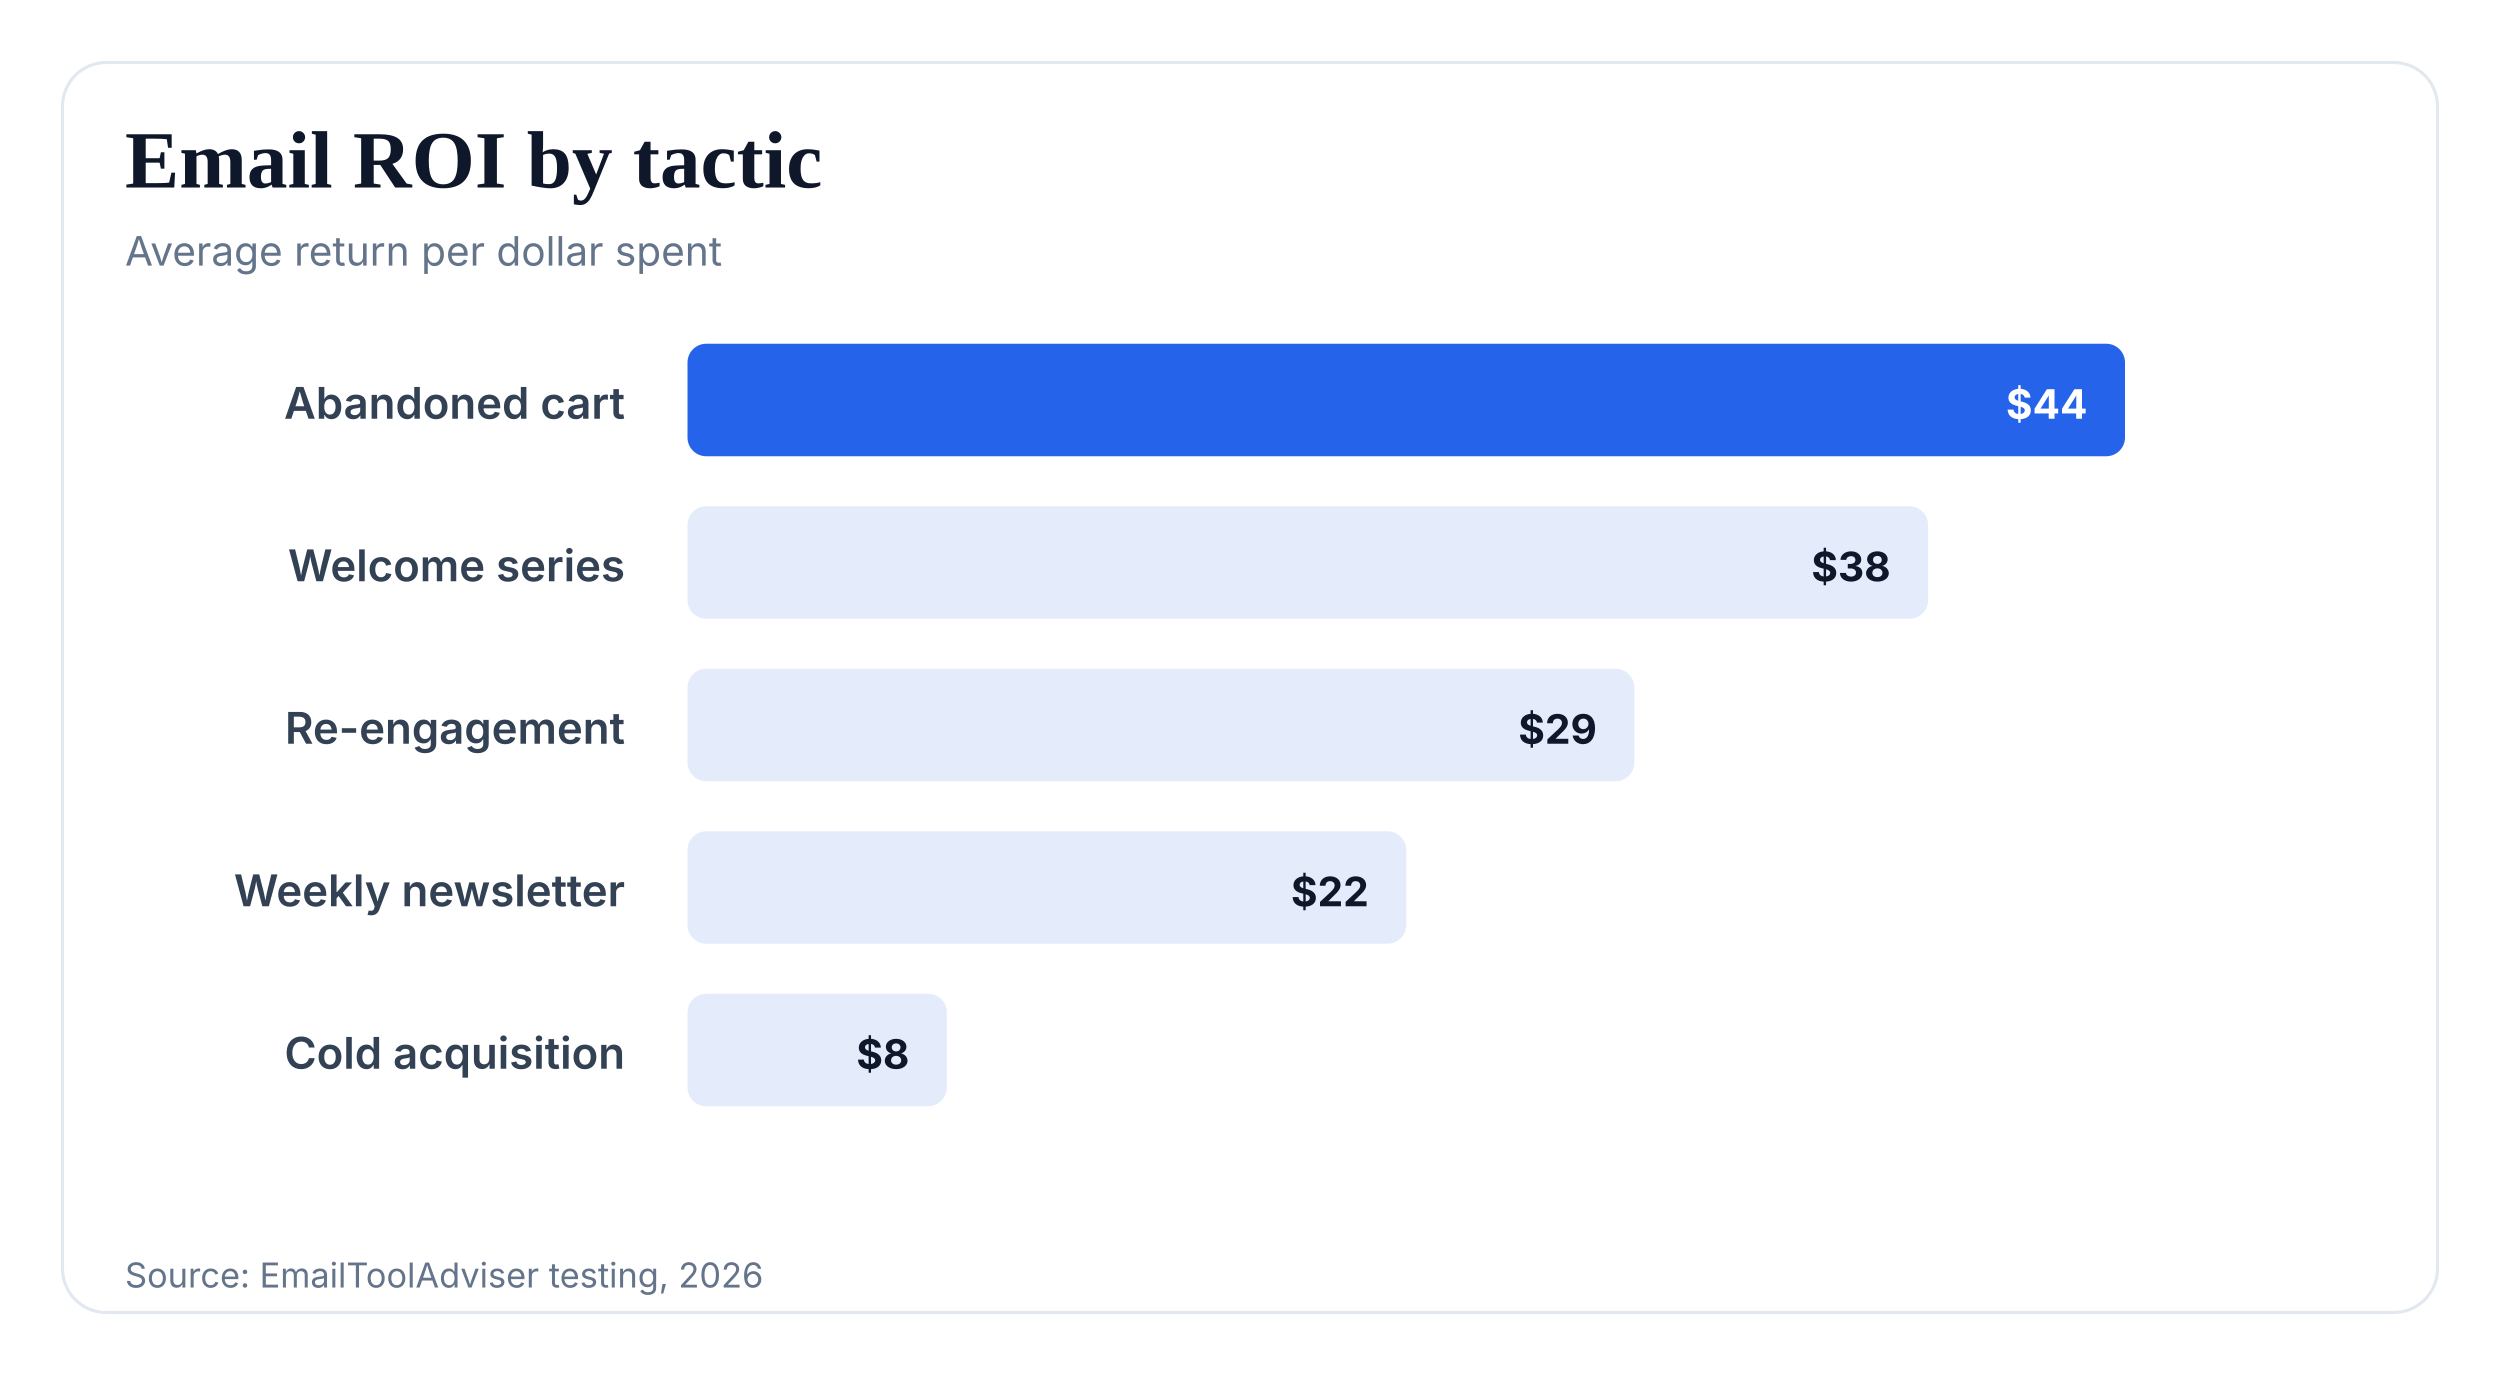
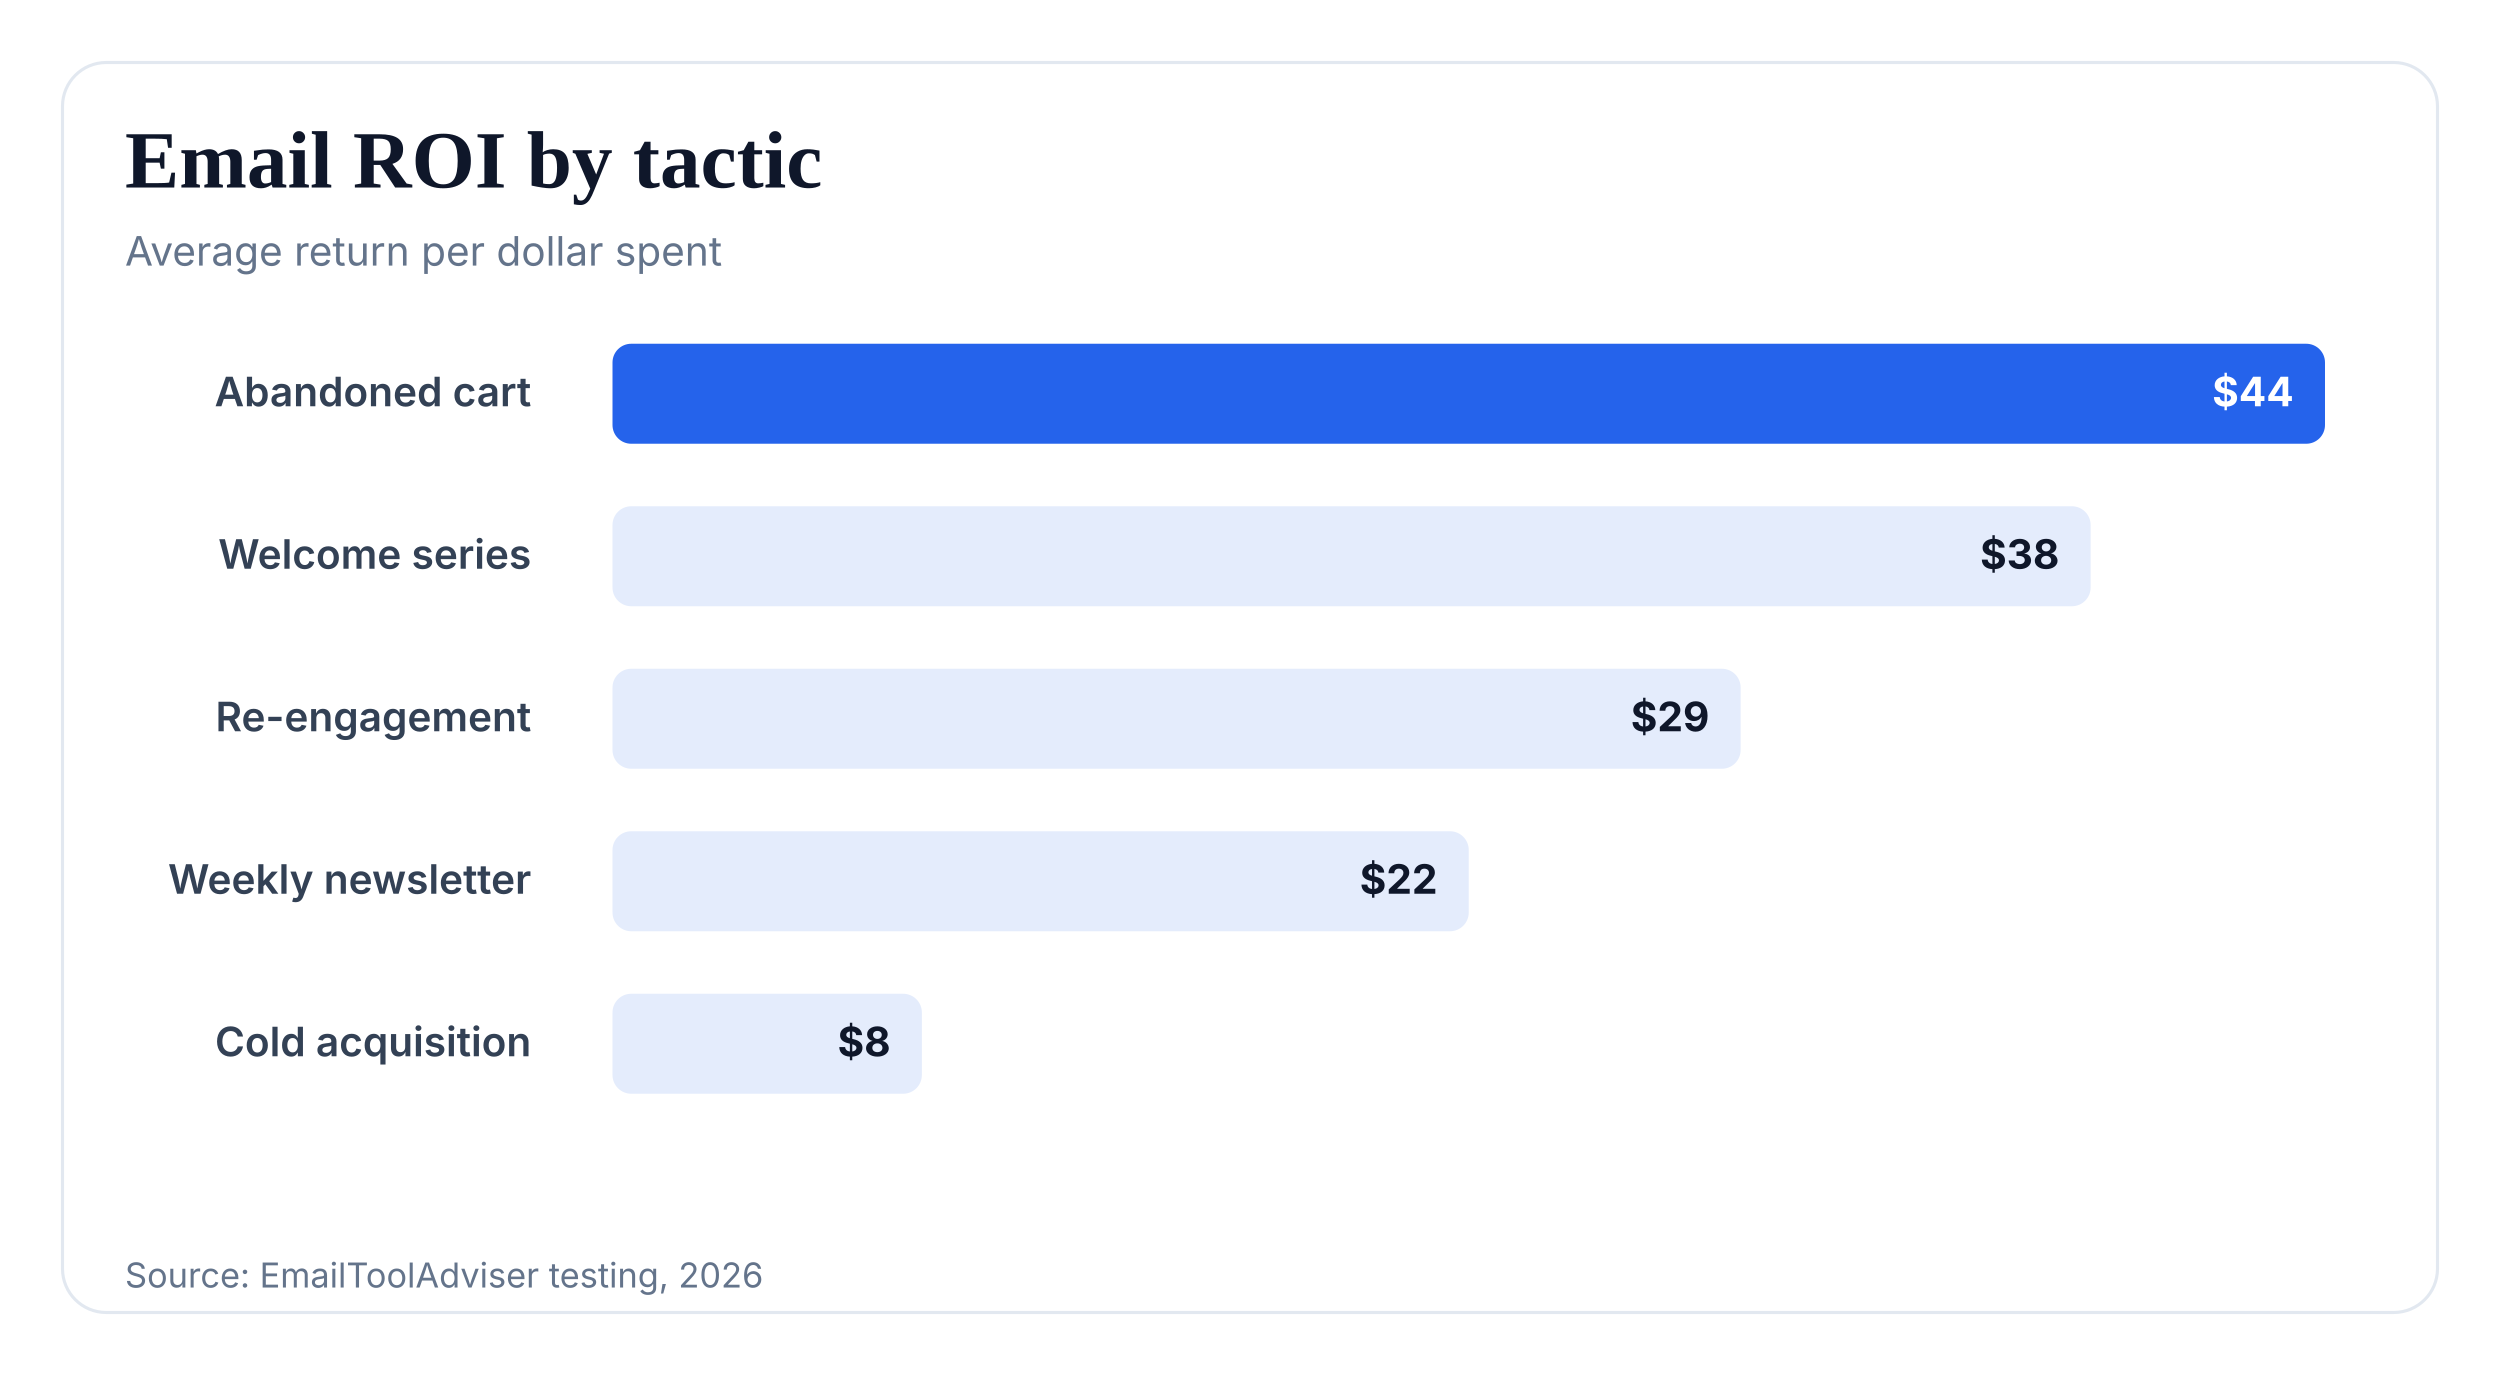
- <svg xmlns="http://www.w3.org/2000/svg" viewBox="0 0 800 440" preserveAspectRatio="xMidYMid meet" role="img">
+ <svg xmlns="http://www.w3.org/2000/svg" viewBox="0 0 800 440" preserveAspectRatio="xMinYMin meet" role="img" style="width:100%;height:auto;">
  <style>
-   .serif  { font-family: 'Playfair Display', Georgia, 'Times New Roman', serif; font-weight: 800; }
-   .sans   { font-family: 'Inter', -apple-system, BlinkMacSystemFont, sans-serif; }
-   .label  { font-family: 'Inter', sans-serif; font-weight: 700; text-transform: uppercase; letter-spacing: 0.08em; }
+   .serif  { font-family: Georgia, 'Times New Roman', 'Playfair Display', serif; font-weight: 800; }
+   .sans   { font-family: system-ui, -apple-system, BlinkMacSystemFont, 'Segoe UI', sans-serif; }
+   .label  { font-family: system-ui, sans-serif; font-weight: 700; text-transform: uppercase; letter-spacing: 0.08em; }
</style>
  <rect width="800" height="440" fill="#ffffff" />
  <rect x="20" y="20" rx="14" ry="14" width="760" height="400" fill="#ffffff" stroke="#e2e8f0" stroke-width="1" />
  <text x="40" y="60" class="serif" font-size="26" fill="#0f172a">Email ROI by tactic</text>
  <text x="40" y="85" class="sans" font-size="13" fill="#64748b">Average return per dollar spent</text>
-   <text x="200" y="134" class="sans" font-size="14" fill="#334155" text-anchor="end" font-weight="600">Abandoned cart</text>
-   <rect x="220" y="110" rx="6" ry="6" width="460" height="36" fill="#2563eb" />
-   <text x="668" y="134" class="sans" font-size="13" fill="#ffffff" text-anchor="end" font-weight="700">$44</text>
-   <text x="200" y="186" class="sans" font-size="14" fill="#334155" text-anchor="end" font-weight="600">Welcome series</text>
-   <rect x="220" y="162" rx="6" ry="6" width="397" height="36" fill="#e4ecfc" />
-   <text x="605" y="186" class="sans" font-size="13" fill="#0f172a" text-anchor="end" font-weight="700">$38</text>
-   <text x="200" y="238" class="sans" font-size="14" fill="#334155" text-anchor="end" font-weight="600">Re-engagement</text>
-   <rect x="220" y="214" rx="6" ry="6" width="303" height="36" fill="#e4ecfc" />
-   <text x="511" y="238" class="sans" font-size="13" fill="#0f172a" text-anchor="end" font-weight="700">$29</text>
-   <text x="200" y="290" class="sans" font-size="14" fill="#334155" text-anchor="end" font-weight="600">Weekly newsletter</text>
-   <rect x="220" y="266" rx="6" ry="6" width="230" height="36" fill="#e4ecfc" />
-   <text x="438" y="290" class="sans" font-size="13" fill="#0f172a" text-anchor="end" font-weight="700">$22</text>
-   <text x="200" y="342" class="sans" font-size="14" fill="#334155" text-anchor="end" font-weight="600">Cold acquisition</text>
-   <rect x="220" y="318" rx="6" ry="6" width="83" height="36" fill="#e4ecfc" />
-   <text x="291" y="342" class="sans" font-size="13" fill="#0f172a" text-anchor="end" font-weight="700">$8</text>
+   <text x="170" y="130" class="sans" font-size="13" fill="#334155" text-anchor="end" font-weight="600">Abandoned cart</text>
+   <rect x="196" y="110" rx="6" ry="6" width="548" height="32" fill="#2563eb" />
+   <text x="734" y="130" class="sans" font-size="13" fill="#ffffff" text-anchor="end" font-weight="700">$44</text>
+   <text x="170" y="182" class="sans" font-size="13" fill="#334155" text-anchor="end" font-weight="600">Welcome series</text>
+   <rect x="196" y="162" rx="6" ry="6" width="473" height="32" fill="#e4ecfc" />
+   <text x="659" y="182" class="sans" font-size="13" fill="#0f172a" text-anchor="end" font-weight="700">$38</text>
+   <text x="170" y="234" class="sans" font-size="13" fill="#334155" text-anchor="end" font-weight="600">Re-engagement</text>
+   <rect x="196" y="214" rx="6" ry="6" width="361" height="32" fill="#e4ecfc" />
+   <text x="547" y="234" class="sans" font-size="13" fill="#0f172a" text-anchor="end" font-weight="700">$29</text>
+   <text x="170" y="286" class="sans" font-size="13" fill="#334155" text-anchor="end" font-weight="600">Weekly newsletter</text>
+   <rect x="196" y="266" rx="6" ry="6" width="274" height="32" fill="#e4ecfc" />
+   <text x="460" y="286" class="sans" font-size="13" fill="#0f172a" text-anchor="end" font-weight="700">$22</text>
+   <text x="170" y="338" class="sans" font-size="13" fill="#334155" text-anchor="end" font-weight="600">Cold acquisition</text>
+   <rect x="196" y="318" rx="6" ry="6" width="99" height="32" fill="#e4ecfc" />
+   <text x="285" y="338" class="sans" font-size="13" fill="#0f172a" text-anchor="end" font-weight="700">$8</text>
  <text x="40" y="412" class="sans" font-size="11" fill="#64748b">Source: EmailToolAdviser testing, 2026</text>
</svg>
